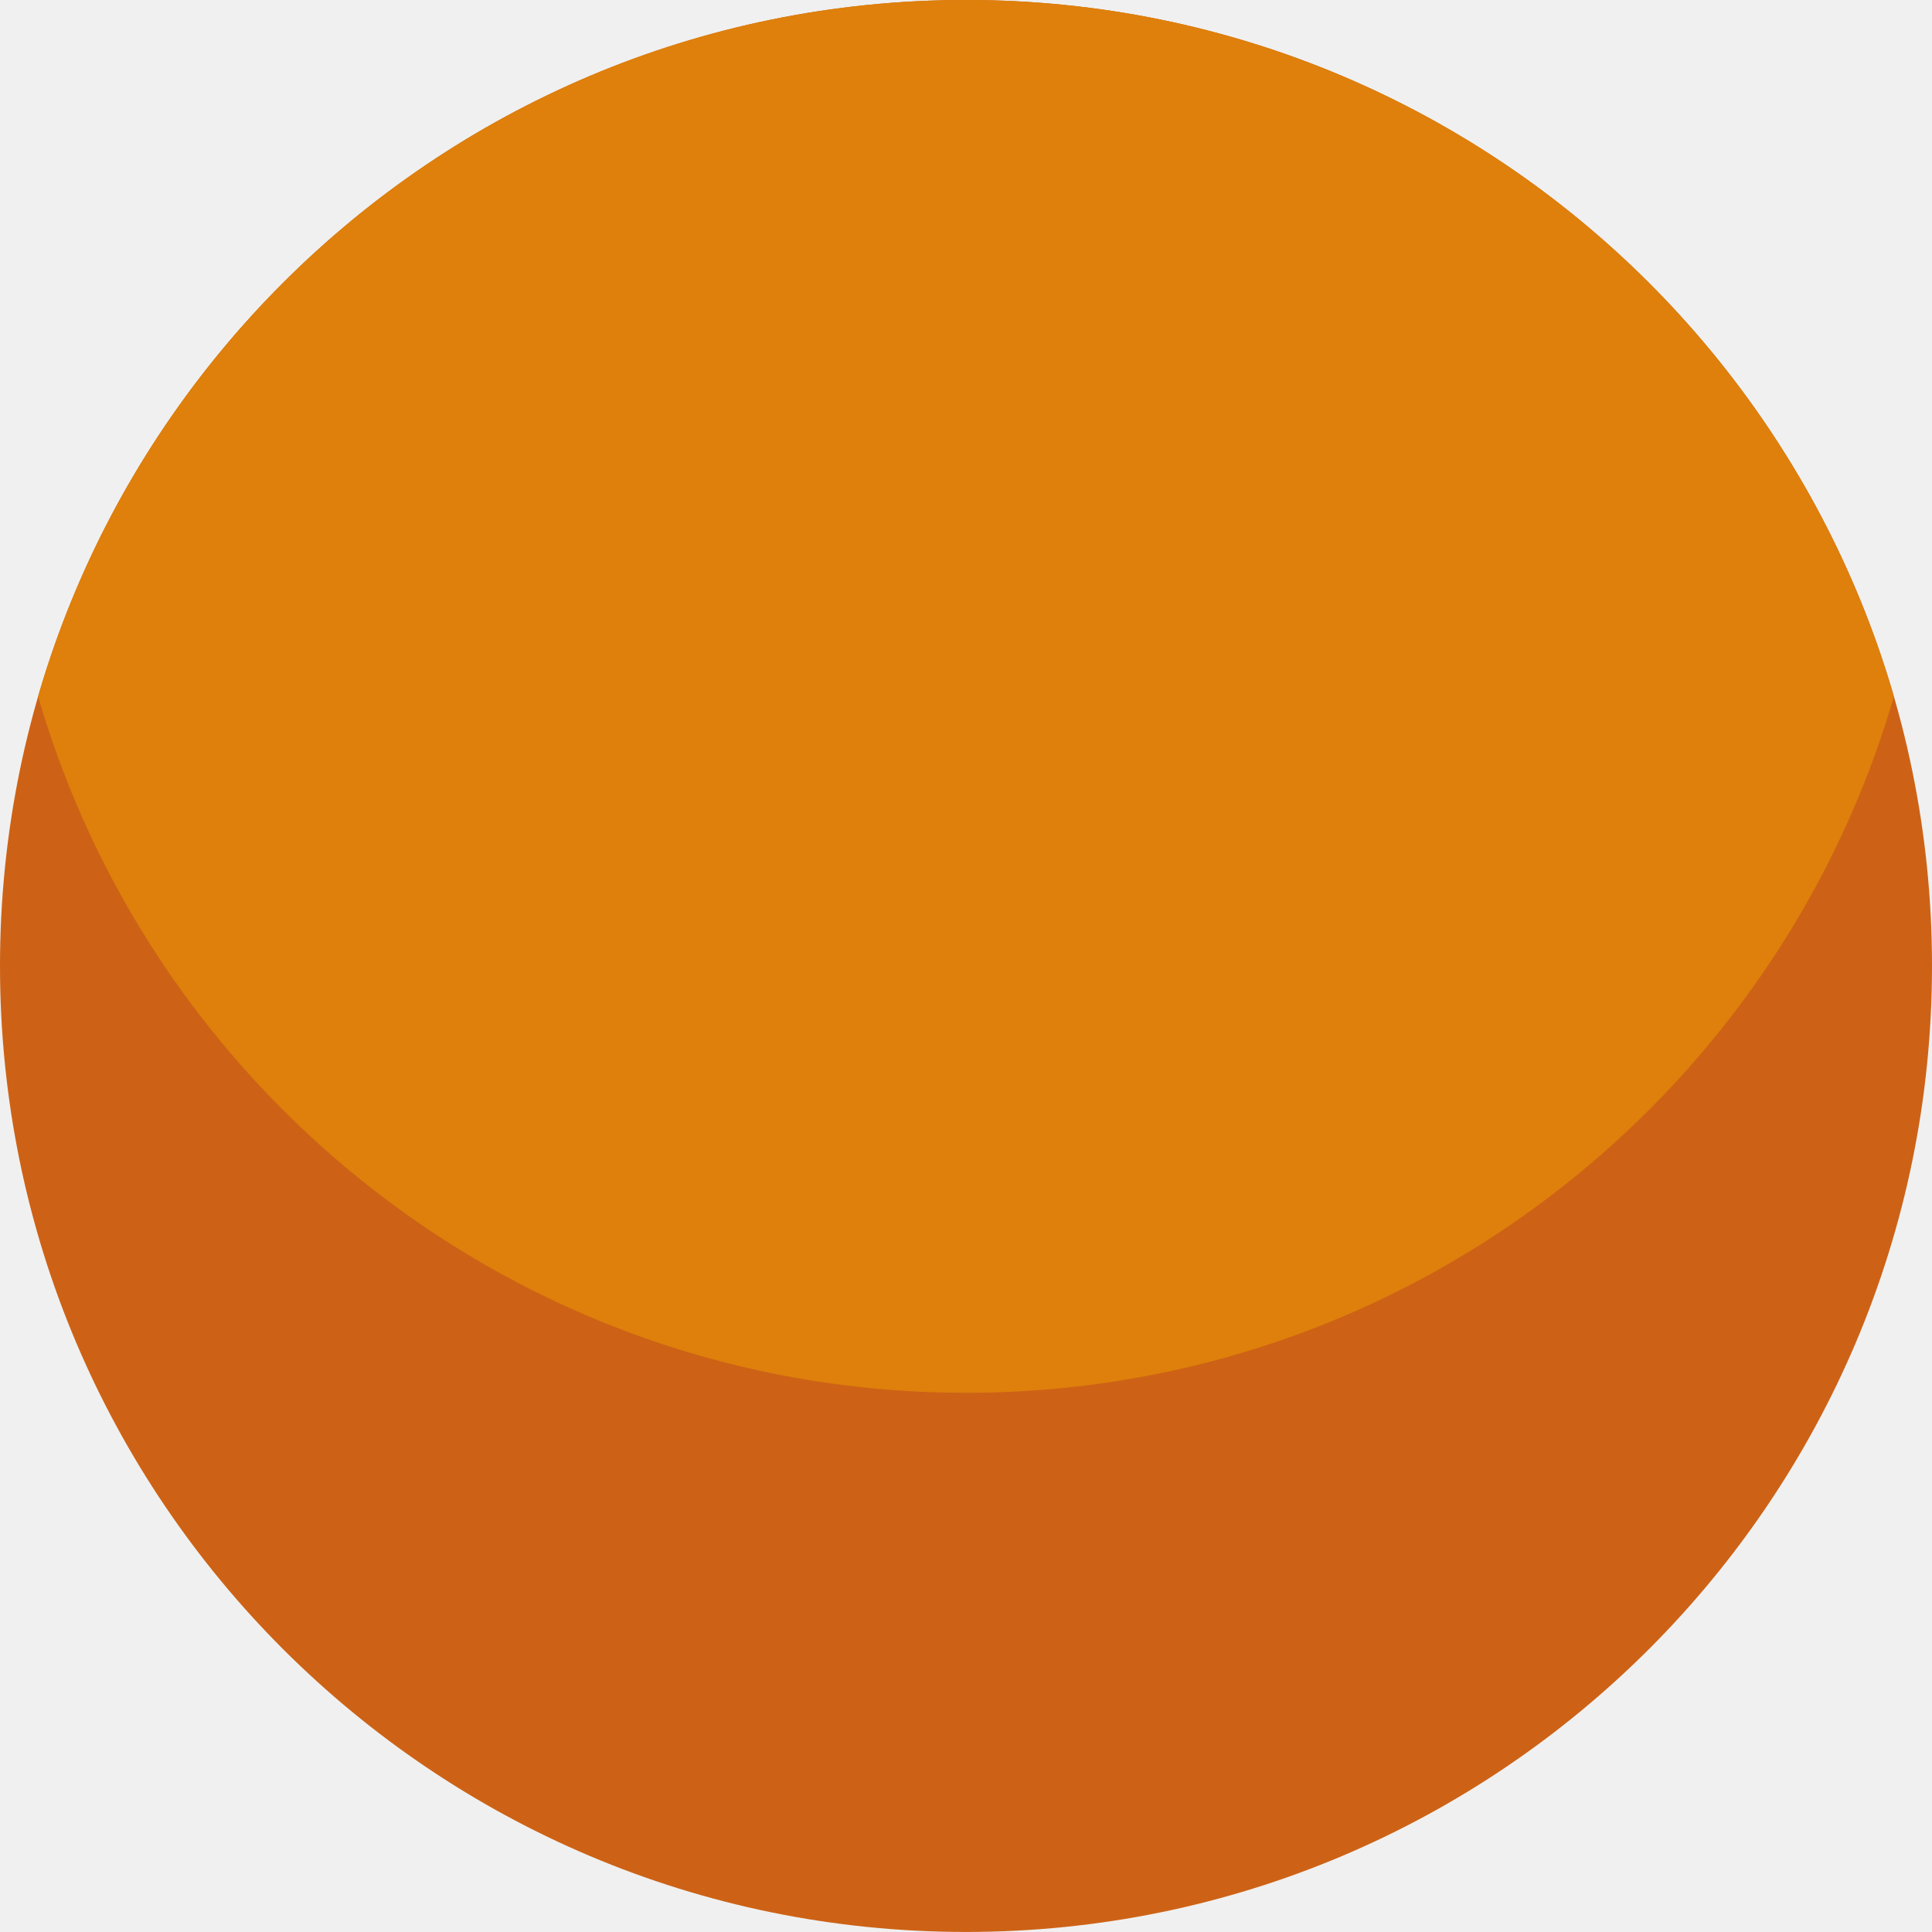
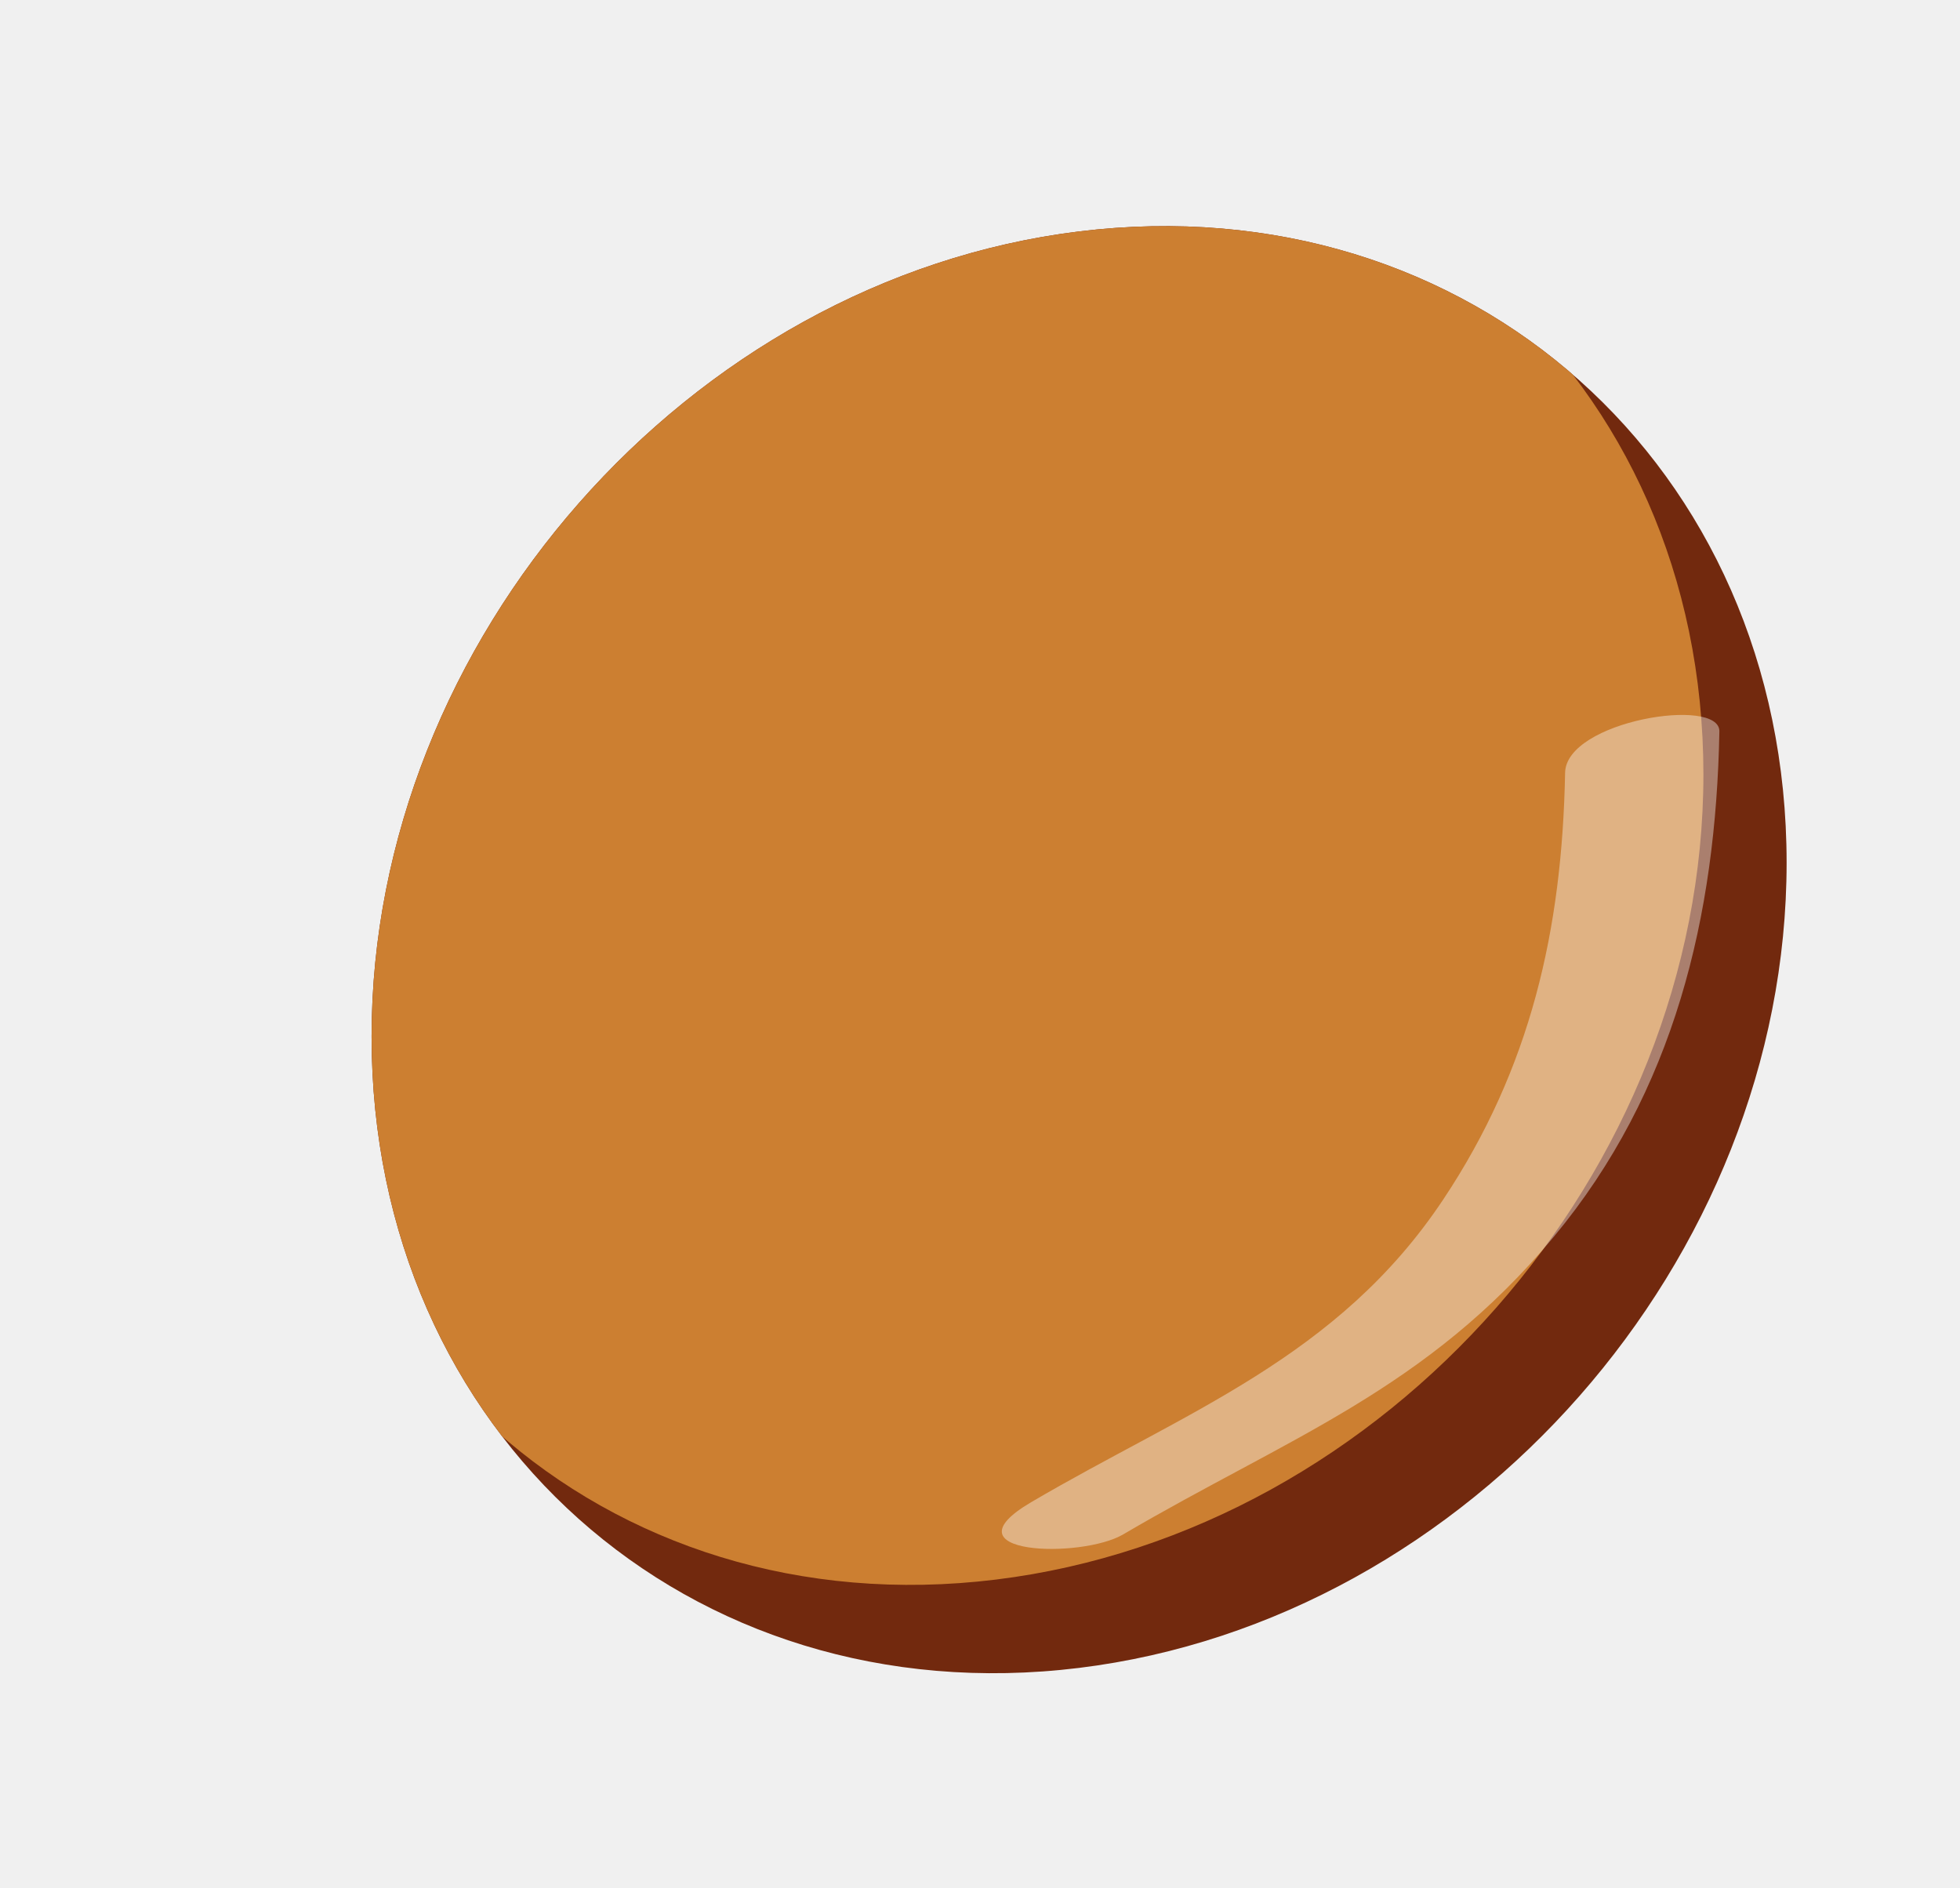
- <svg xmlns="http://www.w3.org/2000/svg" xmlns:xlink="http://www.w3.org/1999/xlink" version="1.1" id="Layer_1" x="0px" y="0px" width="49.708px" height="49.707px" viewBox="0 0 49.708 49.707" enable-background="new 0 0 49.708 49.707" xml:space="preserve">
-   <circle fill="#CD6216" cx="24.854" cy="24.853" r="24.854" />
+ <svg xmlns="http://www.w3.org/2000/svg" xmlns:xlink="http://www.w3.org/1999/xlink" version="1.1" id="Lager_1" x="0px" y="0px" width="36.818px" height="35.455px" viewBox="0 0 36.818 35.455" enable-background="new 0 0 36.818 35.455" xml:space="preserve">
+   <path fill="#72290E" d="M33.561,16.206c0,7.451-5.951,14.222-13.291,15.123C12.93,32.231,6.98,26.921,6.98,19.47  S12.93,5.248,20.27,4.347S33.561,8.755,33.561,16.206z" />
  <g>
    <defs>
-       <circle id="SVGID_1_" cx="24.854" cy="24.853" r="24.854" />
+       <path id="SVGID_1_" d="M33.561,16.206c0,7.451-5.951,14.222-13.291,15.123C12.93,32.231,6.98,26.921,6.98,19.47    S12.93,5.248,20.27,4.347S33.561,8.755,33.561,16.206z" />
    </defs>
    <clipPath id="SVGID_2_">
      <use xlink:href="#SVGID_1_" overflow="visible" />
    </clipPath>
-     <circle clip-path="url(#SVGID_2_)" fill="#DE800B" cx="24.854" cy="10.981" r="24.854" />
+     <path clip-path="url(#SVGID_2_)" fill="#CC7F31" d="M31.998,14.547c0,7.451-5.951,14.222-13.291,15.123S5.417,25.262,5.417,17.811   S11.367,3.589,18.708,2.688S31.998,7.096,31.998,14.547z" />
+   </g>
+   <g opacity="0.4">
+     <g>
+       <path fill="#FFFFFF" d="M21.099,28.821c3.099-1.82,5.693-2.71,8.09-5.592c2.267-2.727,3.044-6.02,3.109-9.49    c0.013-0.661-2.879-0.201-2.898,0.776c-0.056,2.944-0.644,5.546-2.29,8.017c-1.981,2.974-4.828,3.974-7.741,5.685    C17.693,29.203,20.308,29.286,21.099,28.821L21.099,28.821z" />
+     </g>
  </g>
</svg>
